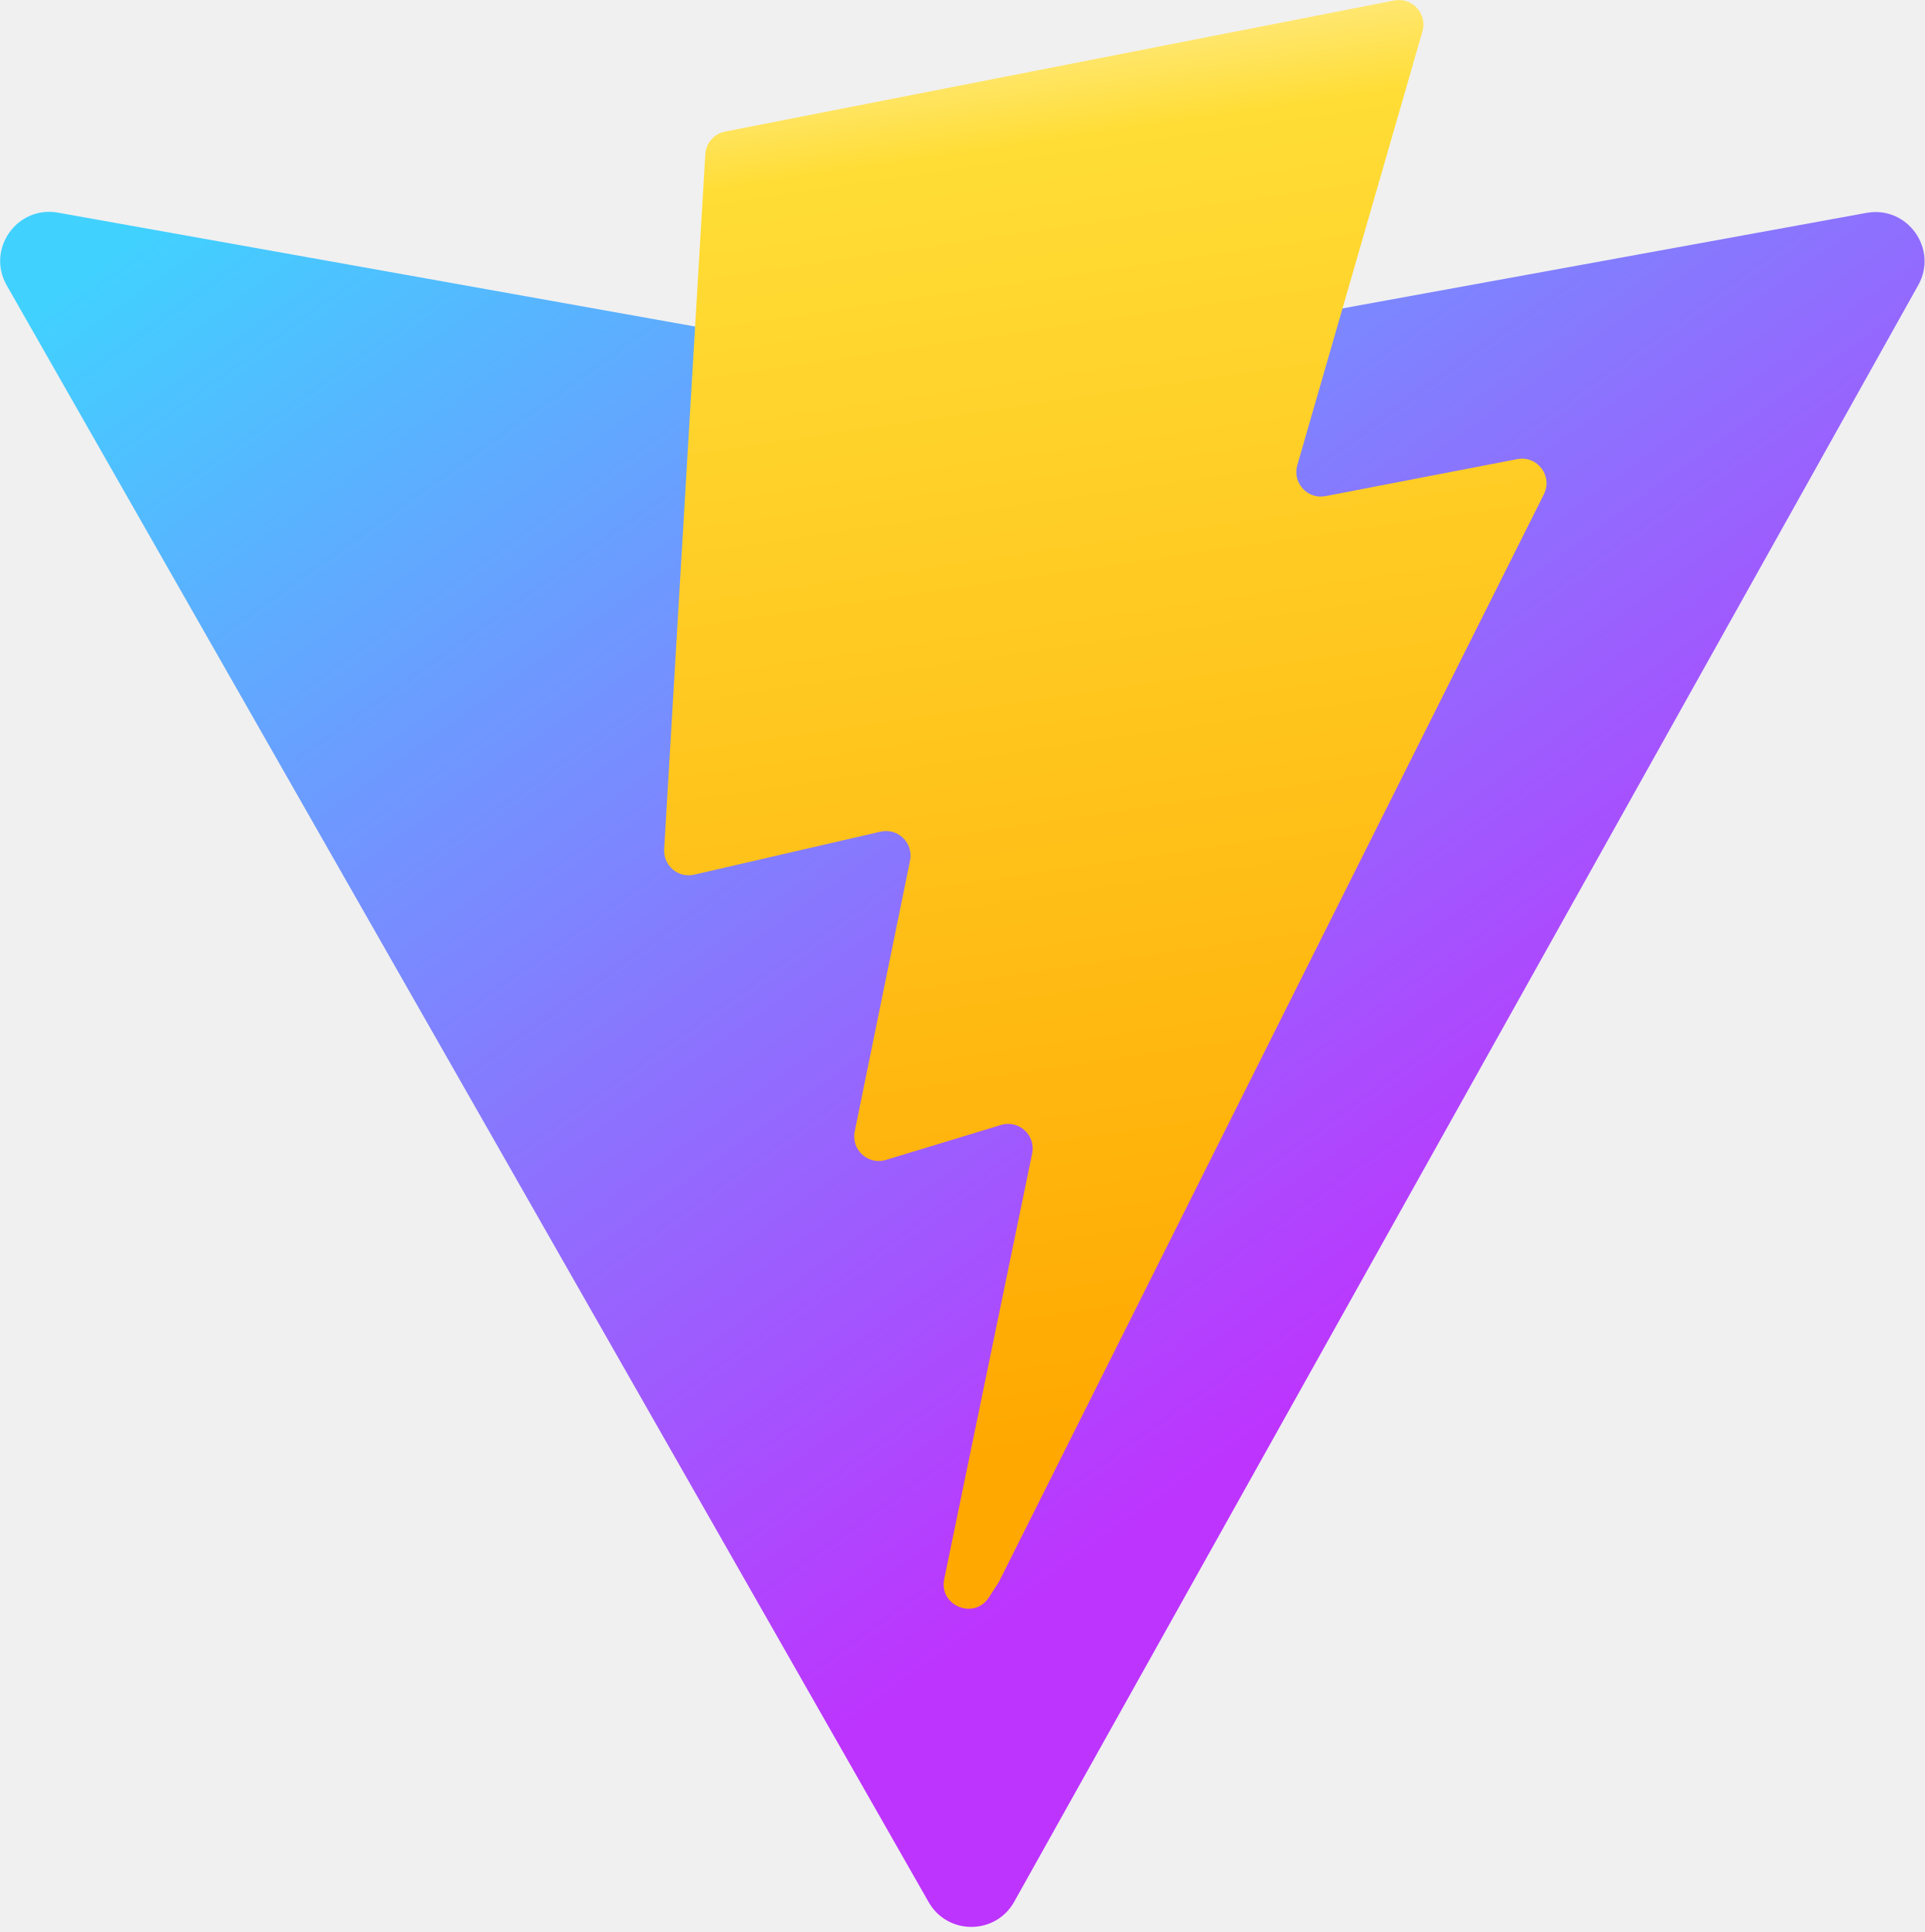
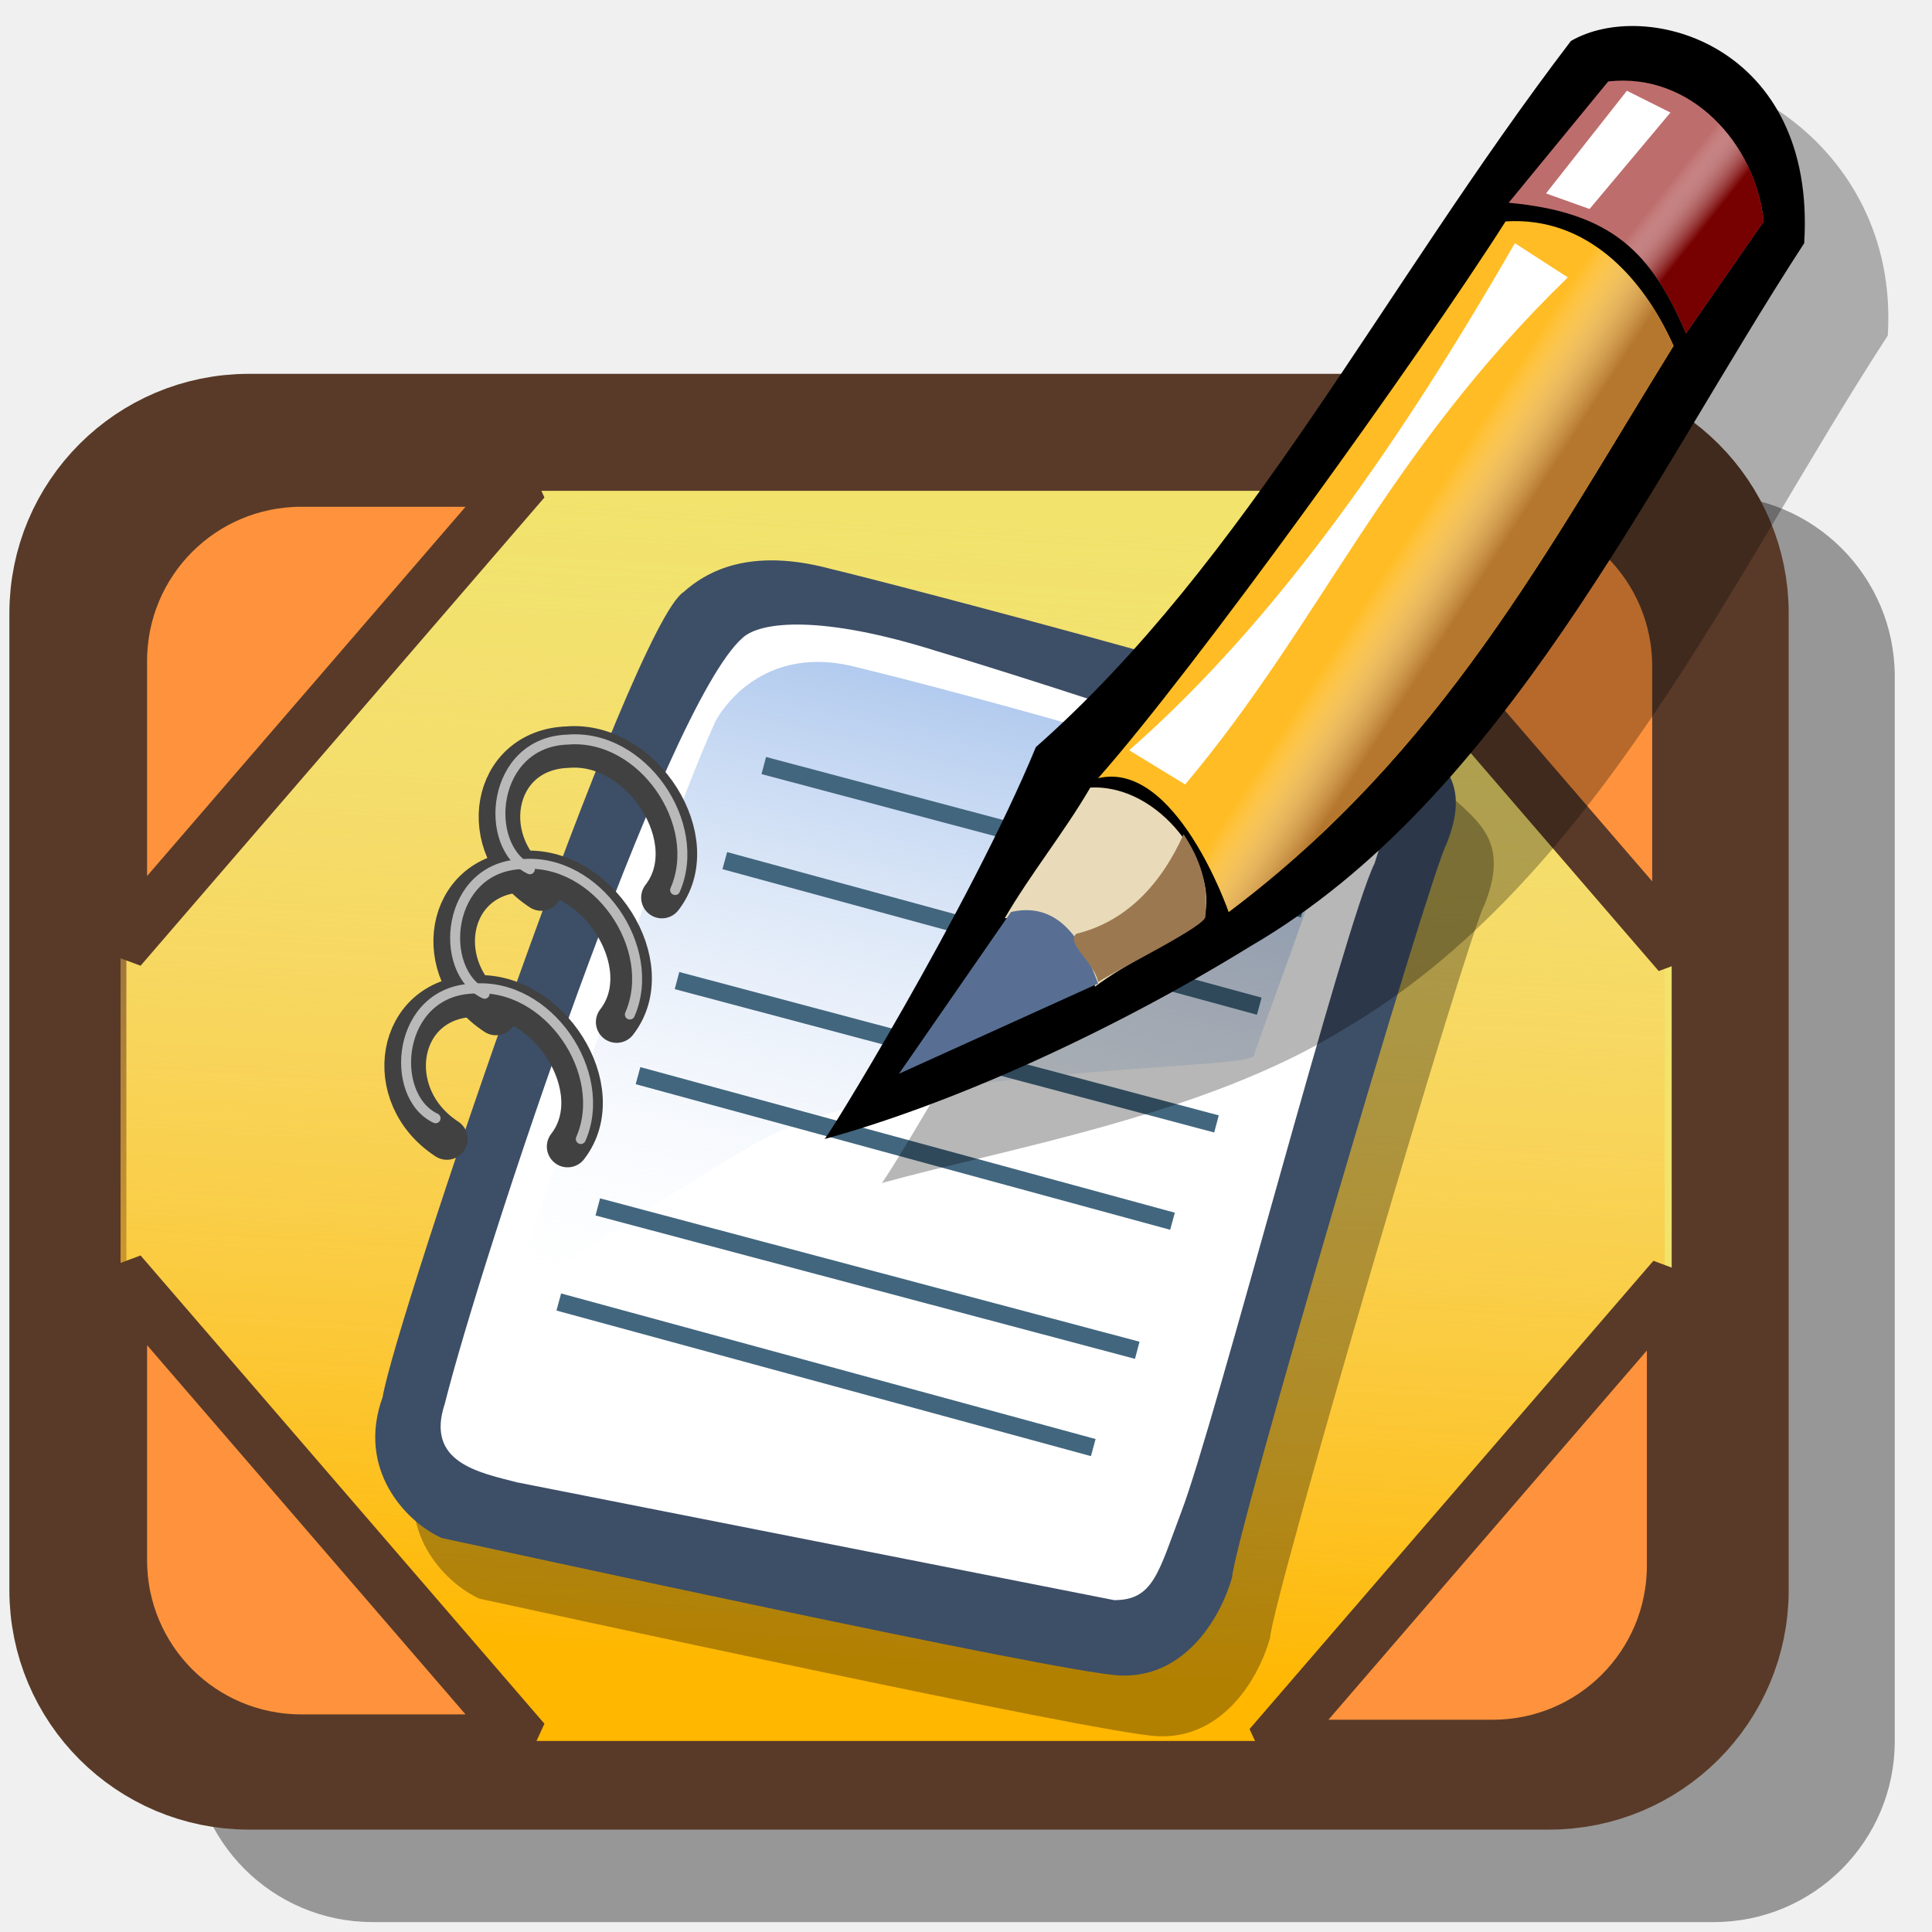
- <svg xmlns="http://www.w3.org/2000/svg" aria-hidden="true" role="img" class="iconify iconify--logos" width="31.88" height="32" preserveAspectRatio="xMidYMid meet" viewBox="0 0 256 257">
-   <defs>
-     <linearGradient id="IconifyId1813088fe1fbc01fb466" x1="-.828%" x2="57.636%" y1="7.652%" y2="78.411%">
-       <stop offset="0%" stop-color="#41D1FF" />
-       <stop offset="100%" stop-color="#BD34FE" />
+ <svg xmlns="http://www.w3.org/2000/svg" xmlns:xlink="http://www.w3.org/1999/xlink" version="1" x="0" y="0" width="90" height="90" id="svg548">
+   <defs id="defs550">
+     <linearGradient id="linearGradient1876">
+       <stop offset="0" style="stop-color:#b5772d;stop-opacity:1;" id="stop1878" />
+       <stop offset="1" style="stop-color:#ffffff;stop-opacity:0;" id="stop1877" />
    </linearGradient>
-     <linearGradient id="IconifyId1813088fe1fbc01fb467" x1="43.376%" x2="50.316%" y1="2.242%" y2="89.03%">
-       <stop offset="0%" stop-color="#FFEA83" />
-       <stop offset="8.333%" stop-color="#FFDD35" />
-       <stop offset="100%" stop-color="#FFA800" />
+     <linearGradient x1="0" y1="0" x2="1" y2="0" id="linearGradient632" gradientUnits="objectBoundingBox" spreadMethod="pad">
+       <stop style="stop-color:#ffb700;stop-opacity:1;" offset="0" id="stop633" />
+       <stop style="stop-color:#ffd58f;stop-opacity:0;" offset="1" id="stop634" />
    </linearGradient>
+     <linearGradient x1="0" y1="0" x2="1" y2="0" id="linearGradient556" gradientUnits="objectBoundingBox" spreadMethod="pad">
+       <stop style="stop-color:#000000;stop-opacity:1;" offset="0" id="stop557" />
+       <stop style="stop-color:#bdf2ff;stop-opacity:0.384;" offset="1" id="stop558" />
+     </linearGradient>
+     <linearGradient x1="60.645" y1="19.296" x2="35.371" y2="69.143" id="linearGradient559" xlink:href="#linearGradient632" gradientUnits="userSpaceOnUse" spreadMethod="pad" gradientTransform="matrix(1.418885,-0.200635,0.127692,1.110535,-133.3286,5.85778)" />
+     <linearGradient x1="85.638" y1="17.444" x2="73.916" y2="54.628" id="linearGradient631" xlink:href="#linearGradient632" gradientUnits="userSpaceOnUse" gradientTransform="matrix(1.05092,-0.148604,0.172402,1.499373,-120.2283,4.181707)" spreadMethod="pad" />
+     <linearGradient xlink:href="#linearGradient632" id="linearGradient1700" gradientTransform="matrix(1.035128,0,0,0.841923,-0.564585,12.07356)" x1="42.685" y1="78.189" x2="47.492" y2="14.667" gradientUnits="userSpaceOnUse" />
+     <linearGradient xlink:href="#linearGradient612" id="linearGradient1829" gradientUnits="userSpaceOnUse" spreadMethod="pad" x1="50.644" y1="5.368" x2="35.752" y2="68.044" />
+     <linearGradient xlink:href="#linearGradient619" id="linearGradient1830" gradientUnits="userSpaceOnUse" gradientTransform="scale(1.004516,0.995504)" spreadMethod="pad" x1="66.332" y1="23.212" x2="63.465" y2="20.963" />
+     <linearGradient xlink:href="#linearGradient626" id="linearGradient1831" gradientUnits="userSpaceOnUse" gradientTransform="scale(0.912664,1.095694)" spreadMethod="pad" x1="56.328" y1="43.377" x2="51.655" y2="39.763" />
+     <defs id="defs606">
+       <linearGradient id="linearGradient612">
+         <stop style="stop-color:#7fa8e3;stop-opacity:0.741;" offset="0" id="stop613" />
+         <stop style="stop-color:#ffffff;stop-opacity:0;" offset="1" id="stop614" />
+       </linearGradient>
+       <linearGradient xlink:href="#linearGradient612" id="linearGradient615" x1="50.644" y1="5.368" x2="35.752" y2="68.044" gradientUnits="userSpaceOnUse" spreadMethod="pad" />
+     </defs>
+     <linearGradient xlink:href="#linearGradient619" id="linearGradient1874" gradientUnits="userSpaceOnUse" gradientTransform="scale(1.004516,0.995504)" spreadMethod="pad" x1="66.332" y1="23.212" x2="63.465" y2="20.963" />
+     <linearGradient xlink:href="#linearGradient1876" id="linearGradient1875" gradientUnits="userSpaceOnUse" gradientTransform="scale(0.912664,1.095694)" spreadMethod="pad" x1="56.328" y1="43.377" x2="51.655" y2="39.763" />
+     <linearGradient xlink:href="#linearGradient612" id="linearGradient1902" gradientUnits="userSpaceOnUse" spreadMethod="pad" x1="50.644" y1="5.368" x2="35.752" y2="68.044" />
  </defs>
-   <path fill="url(#IconifyId1813088fe1fbc01fb466)" d="M255.153 37.938L134.897 252.976c-2.483 4.44-8.862 4.466-11.382.048L.875 37.958c-2.746-4.814 1.371-10.646 6.827-9.67l120.385 21.517a6.537 6.537 0 0 0 2.322-.004l117.867-21.483c5.438-.991 9.574 4.796 6.877 9.62Z" />
-   <path fill="url(#IconifyId1813088fe1fbc01fb467)" d="M185.432.063L96.44 17.501a3.268 3.268 0 0 0-2.634 3.014l-5.474 92.456a3.268 3.268 0 0 0 3.997 3.378l24.777-5.718c2.318-.535 4.413 1.507 3.936 3.838l-7.361 36.047c-.495 2.426 1.782 4.5 4.151 3.78l15.304-4.649c2.372-.72 4.652 1.36 4.15 3.788l-11.698 56.621c-.732 3.542 3.979 5.473 5.943 2.437l1.313-2.028l72.516-144.72c1.215-2.423-.88-5.186-3.54-4.672l-25.505 4.922c-2.396.462-4.435-1.77-3.759-4.114l16.646-57.705c.677-2.35-1.37-4.583-3.769-4.113Z" />
+   <rect style="fill:#000000;fill-opacity:0.372;stroke:none;stroke-width:2.5;stroke-linecap:butt;stroke-linejoin:bevel;stroke-miterlimit:4;stroke-opacity:1" id="rect1903" width="79.339" height="66.459" x="8.926" y="23.079" rx="8.43" ry="8.43" />
+   <rect style="fill:#f1e36c;fill-opacity:1;stroke:#593a28;stroke-width:5.45;stroke-linecap:butt;stroke-linejoin:bevel;stroke-miterlimit:4;stroke-opacity:1" id="rect1074" width="77.437" height="62.365" x="3.162" y="20.14" ry="8.43" rx="8.43" />
+   <rect style="fill:url(#linearGradient1700);fill-opacity:1;stroke:none;stroke-width:5.45;stroke-linecap:butt;stroke-linejoin:bevel;stroke-miterlimit:4;stroke-opacity:1" id="rect1696" width="71.935" height="58.508" x="5.616" y="22.594" ry="8.43" rx="8.43" />
+   <path style="fill:#ff933d;fill-opacity:1;stroke:#593a28;stroke-width:2.5;stroke-linecap:butt;stroke-linejoin:bevel;stroke-miterlimit:4;stroke-opacity:1" d="M 5.602,59.301 L 5.602,72.676 C 5.602,77.346 9.369,81.113 14.04,81.113 L 24.415,81.113 L 5.602,59.301 z " id="path1766" />
+   <path style="fill:#ff933d;fill-opacity:1;stroke:#593a28;stroke-width:2.5;stroke-linecap:butt;stroke-linejoin:bevel;stroke-miterlimit:4;stroke-opacity:1" d="M 77.968,59.549 L 77.968,72.924 C 77.968,77.594 74.201,81.361 69.531,81.361 L 59.156,81.361 L 77.968,59.549 z " id="path1767" />
+   <path style="fill:#ff933d;fill-opacity:1;stroke:#593a28;stroke-width:2.5;stroke-linecap:butt;stroke-linejoin:bevel;stroke-miterlimit:4;stroke-opacity:1" d="M 78.216,44.419 L 78.216,31.044 C 78.216,26.374 74.449,22.606 69.779,22.606 L 59.404,22.606 L 78.216,44.419 z " id="path1768" />
+   <path style="fill:#ff933d;fill-opacity:1;stroke:#593a28;stroke-width:2.5;stroke-linecap:butt;stroke-linejoin:bevel;stroke-miterlimit:4;stroke-opacity:1" d="M 5.602,44.171 L 5.602,30.796 C 5.602,26.126 9.369,22.358 14.04,22.358 L 24.415,22.358 L 5.602,44.171 z " id="rect1701" />
+   <g id="g1879" transform="matrix(0.618994,0,0,0.618994,16.77581,25.29275)">
+     <defs id="defs1880">
+       <linearGradient id="linearGradient1881">
+         <stop style="stop-color:#7fa8e3;stop-opacity:0.741;" offset="0" id="stop1882" />
+         <stop style="stop-color:#ffffff;stop-opacity:0;" offset="1" id="stop1883" />
+       </linearGradient>
+       <linearGradient xlink:href="#linearGradient612" id="linearGradient1884" x1="50.644" y1="5.368" x2="35.752" y2="68.044" gradientUnits="userSpaceOnUse" spreadMethod="pad" />
+     </defs>
+     <path style="fill:#000000;fill-opacity:0.301;fill-rule:evenodd;stroke:none;stroke-width:1pt;stroke-linecap:butt;stroke-linejoin:miter;stroke-opacity:1" d="M 12.816,74.753 C 10.386,73.648 7.071,70.113 8.839,65.251 C 9.723,59.948 25.633,13.102 29.168,10.892 C 31.378,8.904 34.582,8.13 39.112,9.346 C 42.868,10.229 76.677,19.068 78.666,20.836 C 80.654,22.604 82.201,24.04 80.654,27.907 C 79.55,29.896 66.402,74.532 66.181,77.405 C 65.297,80.498 62.756,84.255 58.557,84.034 C 54.359,83.813 15.91,75.416 12.816,74.753 z " id="path1886" transform="matrix(1.114903,0,0,1.114903,-5.305332,-3.889256)" />
+     <path style="fill:#3d4e67;fill-opacity:1;fill-rule:evenodd;stroke:none;stroke-width:1pt;stroke-linecap:butt;stroke-linejoin:miter;stroke-opacity:1" d="M 12.816,74.753 C 10.386,73.648 7.071,70.113 8.839,65.251 C 9.723,59.948 25.633,13.102 29.168,10.892 C 31.378,8.904 34.582,8.13 39.112,9.346 C 42.868,10.229 76.677,19.068 78.666,20.836 C 80.654,22.604 82.201,24.04 80.654,27.907 C 79.55,29.896 66.402,74.532 66.181,77.405 C 65.297,80.498 62.756,84.255 58.557,84.034 C 54.359,83.813 15.91,75.416 12.816,74.753 z " id="path1887" transform="matrix(1.114903,0,0,1.114903,-8.162471,-8.460684)" />
+     <path style="fill:#ffffff;fill-opacity:1;fill-rule:evenodd;stroke:none;stroke-width:1pt;stroke-linecap:butt;stroke-linejoin:miter;stroke-opacity:1" d="M 17.899,70.996 C 15.358,70.334 11.711,69.671 13.037,65.693 C 15.468,55.971 27.842,18.626 33.146,13.986 C 34.361,12.881 38.449,12.439 46.183,14.87 C 55.022,17.521 72.92,23.488 74.688,24.372 C 76.456,25.256 77.119,25.256 75.793,29.233 C 73.804,33.211 64.966,67.24 62.756,72.985 C 61.209,77.073 60.877,78.951 58.226,78.951" id="path1888" transform="matrix(1.114903,0,0,1.114903,-8.162471,-8.460684)" />
+     <path style="fill:url(#linearGradient1902);fill-opacity:1;fill-rule:evenodd;stroke:none;stroke-width:1pt;stroke-linecap:butt;stroke-linejoin:miter;stroke-opacity:1" d="M 28.75,13.75 C 28.75,13.75 31.875,7.5 39.688,9.375 C 47.5,11.25 78.125,19.375 77.812,21.875 C 77.5,24.375 71.875,39.062 71.562,40.312 C 71.25,41.562 42.5,40.938 31.562,47.5 C 20.625,54.062 12.5,59.688 12.5,59.688 C 12.5,59.688 23.75,24.688 28.75,13.75 z " id="path1889" transform="matrix(0.94678,0,0,0.94678,-0.480566,0.409517)" />
+     <path style="fill:none;fill-opacity:1;fill-rule:evenodd;stroke:#42667e;stroke-width:1pt;stroke-linecap:butt;stroke-linejoin:miter;stroke-opacity:1" d="M 29.243,15.899 L 69.842,26.688" id="path1890" transform="translate(1.135645,0.851736)" />
+     <path style="fill:none;fill-opacity:1;fill-rule:evenodd;stroke:#42667e;stroke-width:1pt;stroke-linecap:butt;stroke-linejoin:miter;stroke-opacity:1" d="M 27.823,19.306 L 67.855,30.946" id="path1891" transform="matrix(0.999855,-1.703691e-2,1.703691e-2,0.999855,-0.705041,5.077353)" />
+     <path style="fill:none;fill-opacity:1;fill-rule:evenodd;stroke:#42667e;stroke-width:1pt;stroke-linecap:butt;stroke-linejoin:miter;stroke-opacity:1" d="M 29.243,15.899 L 69.842,26.688" id="path1892" transform="translate(-5.394323,17.0347)" />
+     <path style="fill:none;fill-opacity:1;fill-rule:evenodd;stroke:#42667e;stroke-width:1pt;stroke-linecap:butt;stroke-linejoin:miter;stroke-opacity:1" d="M 29.243,15.899 L 69.842,26.688" id="path1893" transform="translate(-11.35647,34.0694)" />
+     <path style="fill:none;fill-opacity:1;fill-rule:evenodd;stroke:#42667e;stroke-width:1pt;stroke-linecap:butt;stroke-linejoin:miter;stroke-opacity:1" d="M 27.823,19.306 L 67.855,30.946" id="path1894" transform="matrix(0.999855,-1.703691e-2,1.703691e-2,0.999855,-13.19715,38.29502)" />
+     <path style="fill:none;fill-opacity:1;fill-rule:evenodd;stroke:#42667e;stroke-width:1pt;stroke-linecap:butt;stroke-linejoin:miter;stroke-opacity:1" d="M 27.823,19.306 L 67.855,30.946" id="path1895" transform="matrix(0.999855,-1.703691e-2,1.703691e-2,0.999855,-7.235008,21.26032)" />
+     <path style="fill:none;fill-opacity:1;fill-rule:evenodd;stroke:#414141;stroke-width:3.125;stroke-linecap:round;stroke-linejoin:round;stroke-opacity:1" d="M 6.53,44.858 C 1.514,41.593 2.739,34.297 8.517,34.105 C 14.146,33.634 18.927,41.167 15.615,45.426" id="path699" />
+     <path style="fill:none;fill-opacity:1;fill-rule:evenodd;stroke:#414141;stroke-width:3.125;stroke-linecap:round;stroke-linejoin:round;stroke-opacity:1" d="M 6.53,44.858 C 1.514,41.593 2.739,34.297 8.517,34.105 C 14.146,33.634 18.927,41.167 15.615,45.426" id="path701" transform="translate(3.690853,-9.369087)" />
+     <path style="fill:none;fill-opacity:1;fill-rule:evenodd;stroke:#414141;stroke-width:3.125;stroke-linecap:round;stroke-linejoin:round;stroke-opacity:1" d="M 6.53,44.858 C 1.514,41.593 2.739,34.297 8.517,34.105 C 14.146,33.634 18.927,41.167 15.615,45.426" id="path703" transform="translate(7.097792,-18.73817)" />
+     <path style="fill:none;fill-opacity:1;fill-rule:evenodd;stroke:#b9b9b9;stroke-width:0.75;stroke-linecap:round;stroke-linejoin:round;stroke-opacity:1" d="M 5.678,43.864 C 2.082,42.161 2.739,34.297 8.517,34.105 C 14.146,33.634 18.785,40.457 16.609,45.426" id="path704" transform="translate(7.097792,-19.30599)" />
+     <path style="fill:none;fill-opacity:1;fill-rule:evenodd;stroke:#b9b9b9;stroke-width:0.75;stroke-linecap:round;stroke-linejoin:round;stroke-opacity:1" d="M 5.678,43.864 C 2.082,42.161 2.739,34.297 8.517,34.105 C 14.146,33.634 18.785,40.457 16.609,45.426" id="path702" transform="translate(3.690853,-9.936905)" />
+     <path style="fill:none;fill-opacity:1;fill-rule:evenodd;stroke:#b9b9b9;stroke-width:0.75;stroke-linecap:round;stroke-linejoin:round;stroke-opacity:1" d="M 5.678,43.864 C 2.082,42.161 2.739,34.297 8.517,34.105 C 14.146,33.634 18.785,40.457 16.609,45.426" id="path700" transform="translate(0,-0.567818)" />
+   </g>
+   <g id="g677" transform="matrix(0.69841,0,0,0.69841,31.87905,-4.287455)">
+     <defs id="defs611">
+       <linearGradient id="linearGradient626" x1="0" y1="0.5" x2="1" y2="0.5" gradientUnits="objectBoundingBox" spreadMethod="pad" xlink:href="#linearGradient1876" />
+       <linearGradient id="linearGradient619">
+         <stop style="stop-color:#770000;stop-opacity:1;" offset="0" id="stop620" />
+         <stop style="stop-color:#ffffff;stop-opacity:0;" offset="1" id="stop621" />
+       </linearGradient>
+       <linearGradient xlink:href="#linearGradient619" id="linearGradient622" x1="66.332" y1="23.212" x2="63.465" y2="20.963" gradientUnits="userSpaceOnUse" spreadMethod="pad" gradientTransform="scale(1.004516,0.995504)" />
+       <linearGradient xlink:href="#linearGradient626" id="linearGradient625" x1="56.328" y1="43.377" x2="51.655" y2="39.763" gradientUnits="userSpaceOnUse" spreadMethod="pad" gradientTransform="scale(0.912664,1.095694)" />
+     </defs>
+     <path style="fill:#000000;fill-opacity:0.283;fill-rule:evenodd;stroke:none;stroke-width:1pt;stroke-linecap:butt;stroke-linejoin:miter;stroke-opacity:1" d="M 9.337,82.116 C 17.913,79.764 30.911,77.564 40.11,71.892 C 56.985,62.071 66.012,41.633 76.455,25.588 C 77.285,12.309 64.113,5.969 59.133,8.873 C 46.477,25.472 37.555,43.523 23.446,55.972 C 19.089,66.554 9.129,82.738 9.337,82.116 z " id="path632" transform="translate(3.814559,2.934275)" />
+     <path style="fill:#000000;fill-opacity:1;fill-rule:evenodd;stroke:none;stroke-width:1pt;stroke-linecap:butt;stroke-linejoin:miter;stroke-opacity:1" d="M 9.337,82.116 C 17.913,79.764 28.564,74.923 37.762,69.252 C 54.638,59.431 64.251,38.406 74.695,22.36 C 75.524,9.081 64.113,5.969 59.133,8.873 C 46.477,25.472 37.555,43.523 23.446,55.972 C 19.089,66.554 9.129,82.738 9.337,82.116 z " id="path617" />
+     <path style="fill:#be6d6d;fill-opacity:1;fill-rule:evenodd;stroke:none;stroke-width:1pt;stroke-linecap:butt;stroke-linejoin:miter;stroke-opacity:1" d="M 71.997,20.908 C 70.268,23.397 68.539,25.887 66.81,28.377 C 64.528,22.982 61.831,20.285 54.983,19.663 C 57.197,16.965 59.41,14.268 61.623,11.571 C 67.156,10.948 71.444,15.72 71.997,20.908 z " id="path613" />
+     <path style="fill:#ffbc24;fill-opacity:1;fill-rule:evenodd;stroke:none;stroke-width:1pt;stroke-linecap:butt;stroke-linejoin:miter;stroke-opacity:1" d="M 54.776,20.908 C 60.171,20.562 63.905,24.573 65.98,29.207 C 57.542,42.832 50.557,56.249 36.31,66.969 C 36.31,66.969 32.783,56.802 27.596,58.047 C 34.028,50.785 48.966,30.037 54.776,20.908 z " id="path614" />
+     <path style="fill:#e9dbb9;fill-opacity:1;fill-rule:evenodd;stroke:none;stroke-width:1pt;stroke-linecap:butt;stroke-linejoin:miter;stroke-opacity:1" d="M 27.077,58.67 C 31.745,58.428 35.687,63.995 34.65,67.384 C 32.644,68.906 29.394,70.427 27.388,71.949 C 27.042,69.182 25.244,67.038 21.371,67.384 C 23.1,64.41 25.348,61.644 27.077,58.67 z " id="path615" />
+     <path style="fill:#586f93;fill-opacity:1;fill-rule:evenodd;stroke:none;stroke-width:1pt;stroke-linecap:butt;stroke-linejoin:miter;stroke-opacity:1" d="M 21.786,66.969 C 25.348,66.139 26.835,69.666 27.596,71.741 L 14.316,77.758 L 21.786,66.969 z " id="path616" />
+     <path style="fill:url(#linearGradient1874);fill-opacity:1;fill-rule:evenodd;stroke:none;stroke-width:1pt;stroke-linecap:butt;stroke-linejoin:miter;stroke-opacity:1" d="M 71.997,20.908 C 70.268,23.397 68.539,25.887 66.81,28.377 C 64.528,22.982 61.831,20.285 54.983,19.663 C 57.197,16.965 59.41,14.268 61.623,11.571 C 67.156,10.948 71.444,15.72 71.997,20.908 z " id="path618" />
+     <path style="fill:#ffffff;fill-opacity:1;fill-rule:evenodd;stroke:none;stroke-width:1pt;stroke-linecap:butt;stroke-linejoin:miter;stroke-opacity:1" d="M 62.868,12.193 L 57.473,19.04 L 60.378,20.078 L 65.773,13.646 L 62.868,12.193 z " id="path623" />
+     <path style="fill:url(#linearGradient1875);fill-opacity:1;fill-rule:evenodd;stroke:none;stroke-width:1pt;stroke-linecap:butt;stroke-linejoin:miter;stroke-opacity:1" d="M 54.776,20.908 C 60.171,20.562 63.905,24.573 65.98,29.207 C 57.542,42.832 50.557,56.249 36.31,66.969 C 36.31,66.969 32.783,56.802 27.596,58.047 C 34.028,50.785 48.966,30.037 54.776,20.908 z " id="path624" />
+     <path style="fill:#ffffff;fill-opacity:1;fill-rule:evenodd;stroke:none;stroke-width:1pt;stroke-linecap:butt;stroke-linejoin:miter;stroke-opacity:1" d="M 29.67,56.18 C 30.915,56.941 32.16,57.702 33.405,58.462 C 42.534,47.604 46.684,36.538 58.926,24.642 C 57.75,23.881 56.574,23.121 55.398,22.36 C 48.067,35.086 39.699,47.397 29.67,56.18 z " id="path630" />
+     <path style="fill:#9c7850;fill-opacity:1;fill-rule:evenodd;stroke:none;stroke-width:1pt;stroke-linecap:butt;stroke-linejoin:miter;stroke-opacity:1" d="M 34.754,67.281 C 34.961,65.102 34.443,63.546 33.301,61.782 C 31.78,65.171 29.428,67.626 26.143,68.422 C 25.417,69.044 27.388,70.393 27.596,71.638 C 29.463,70.496 34.754,67.903 34.754,67.281 z " id="path631" />
+   </g>
</svg>
